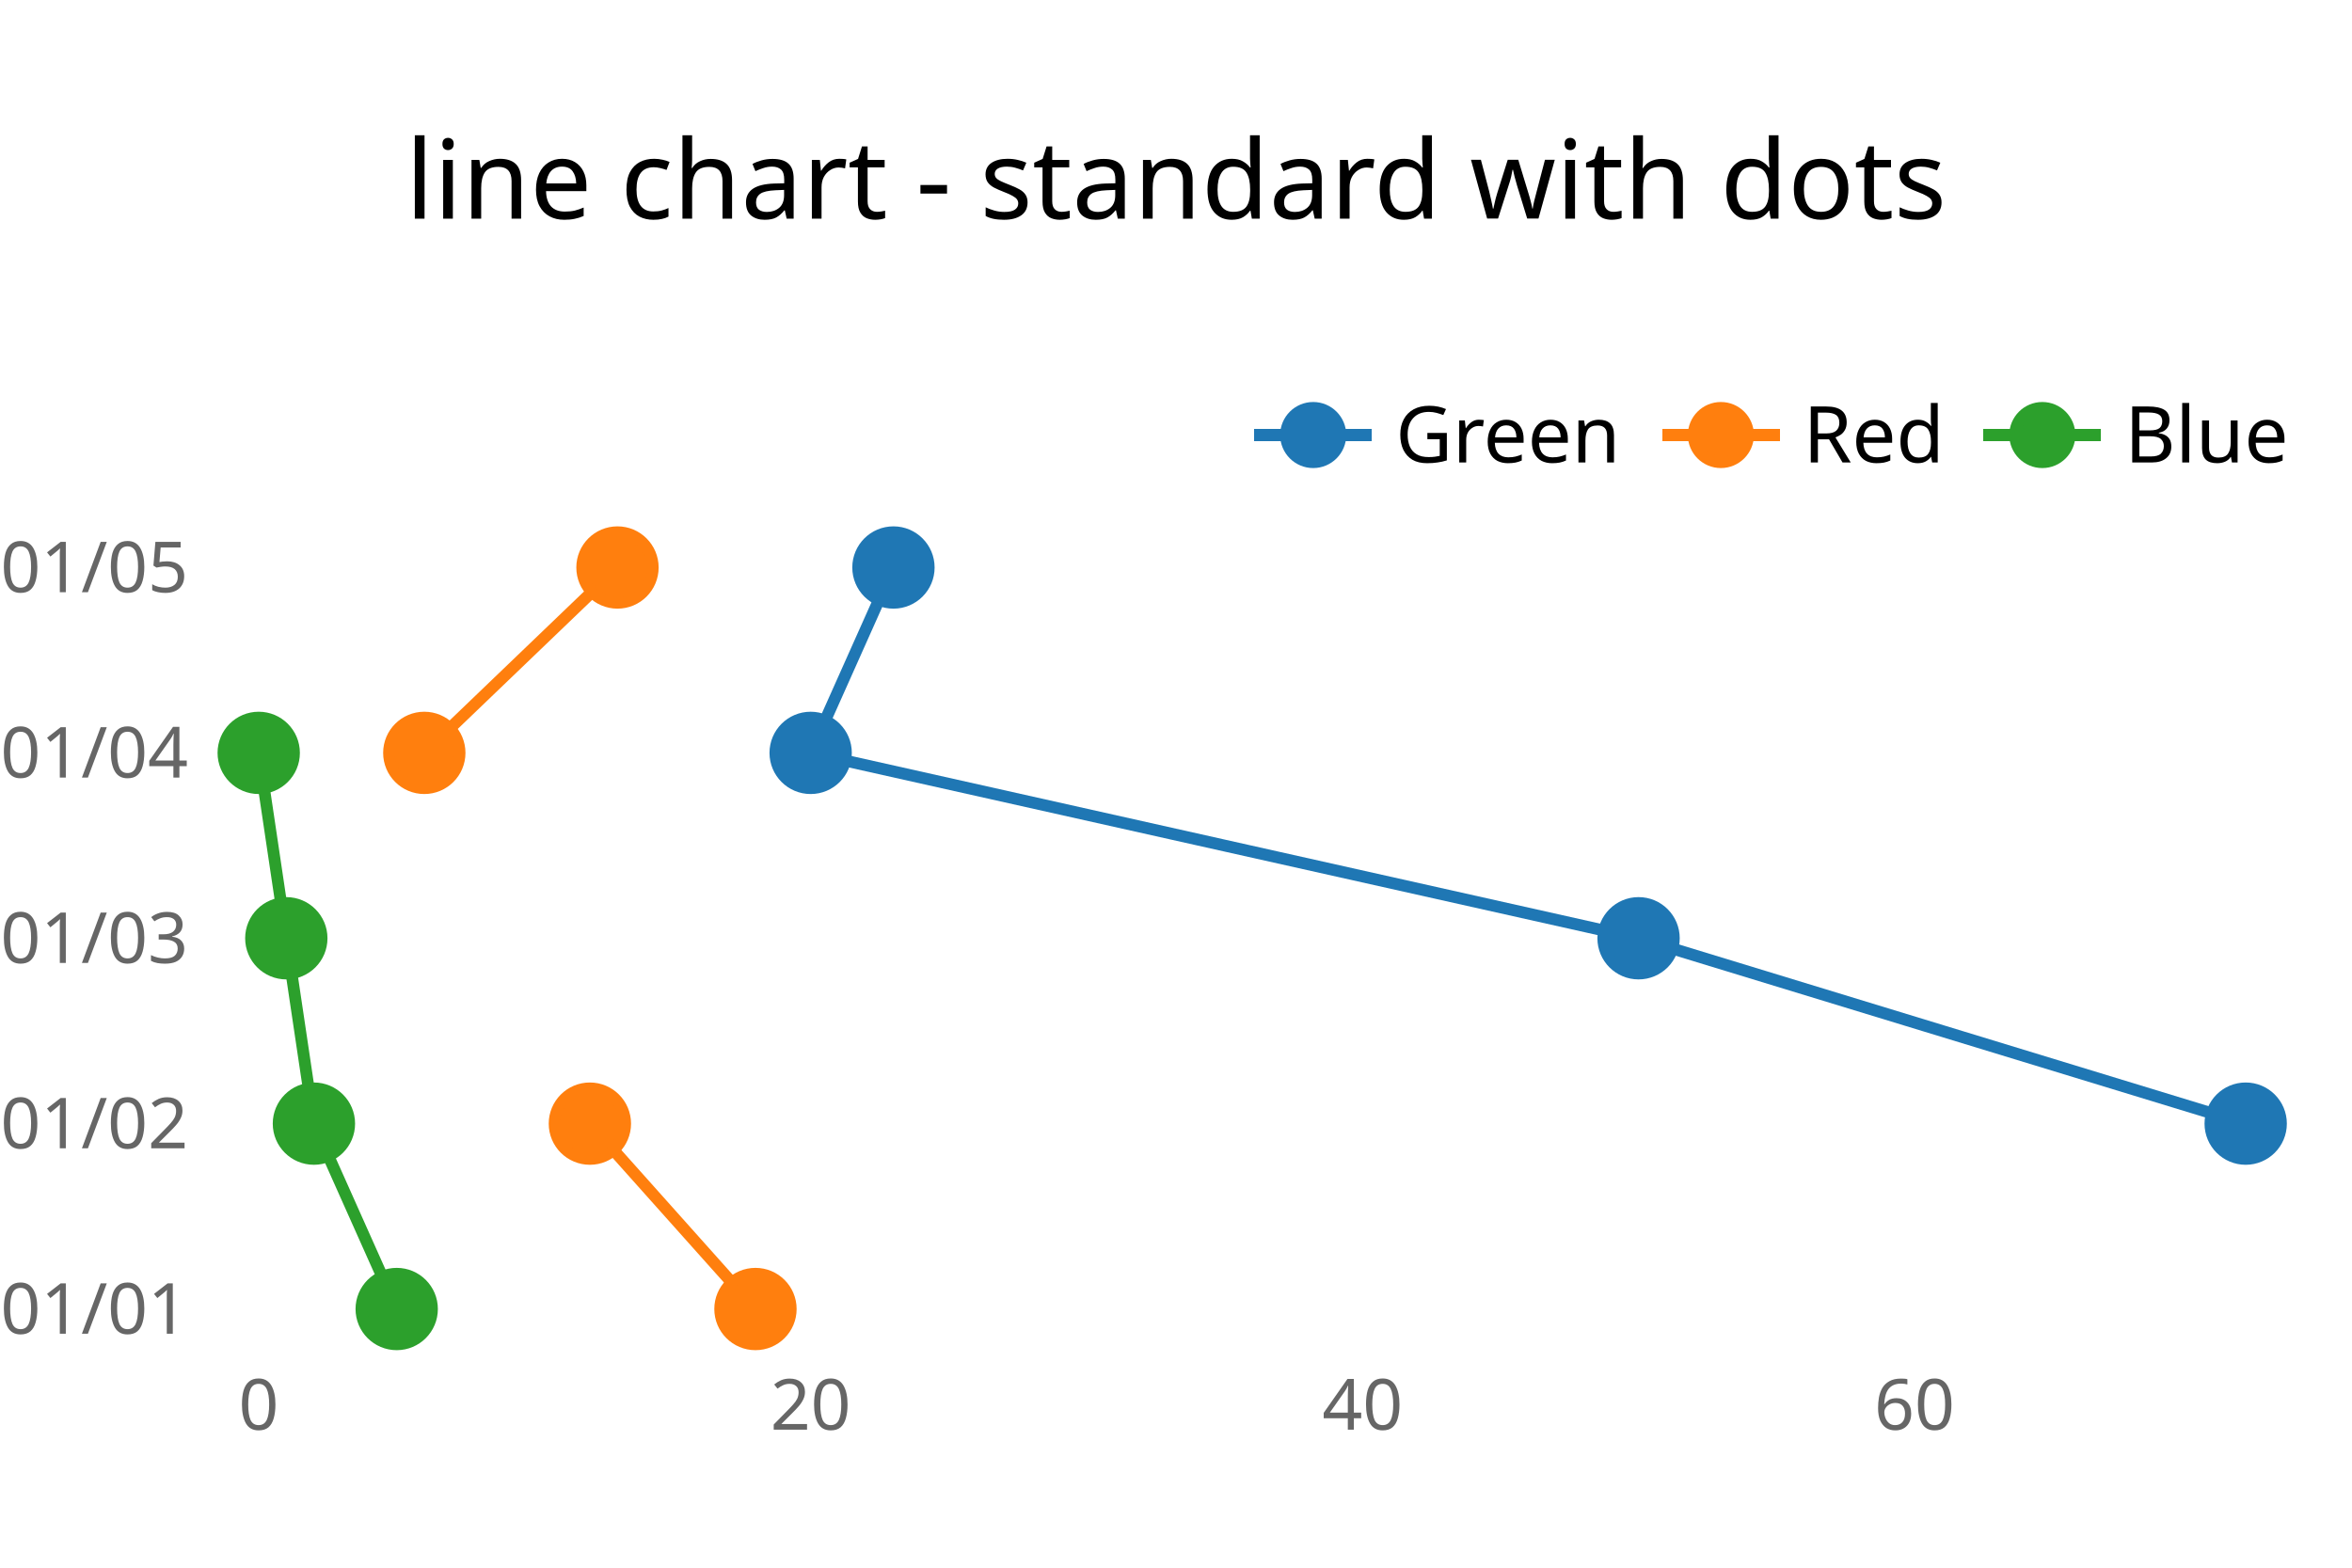
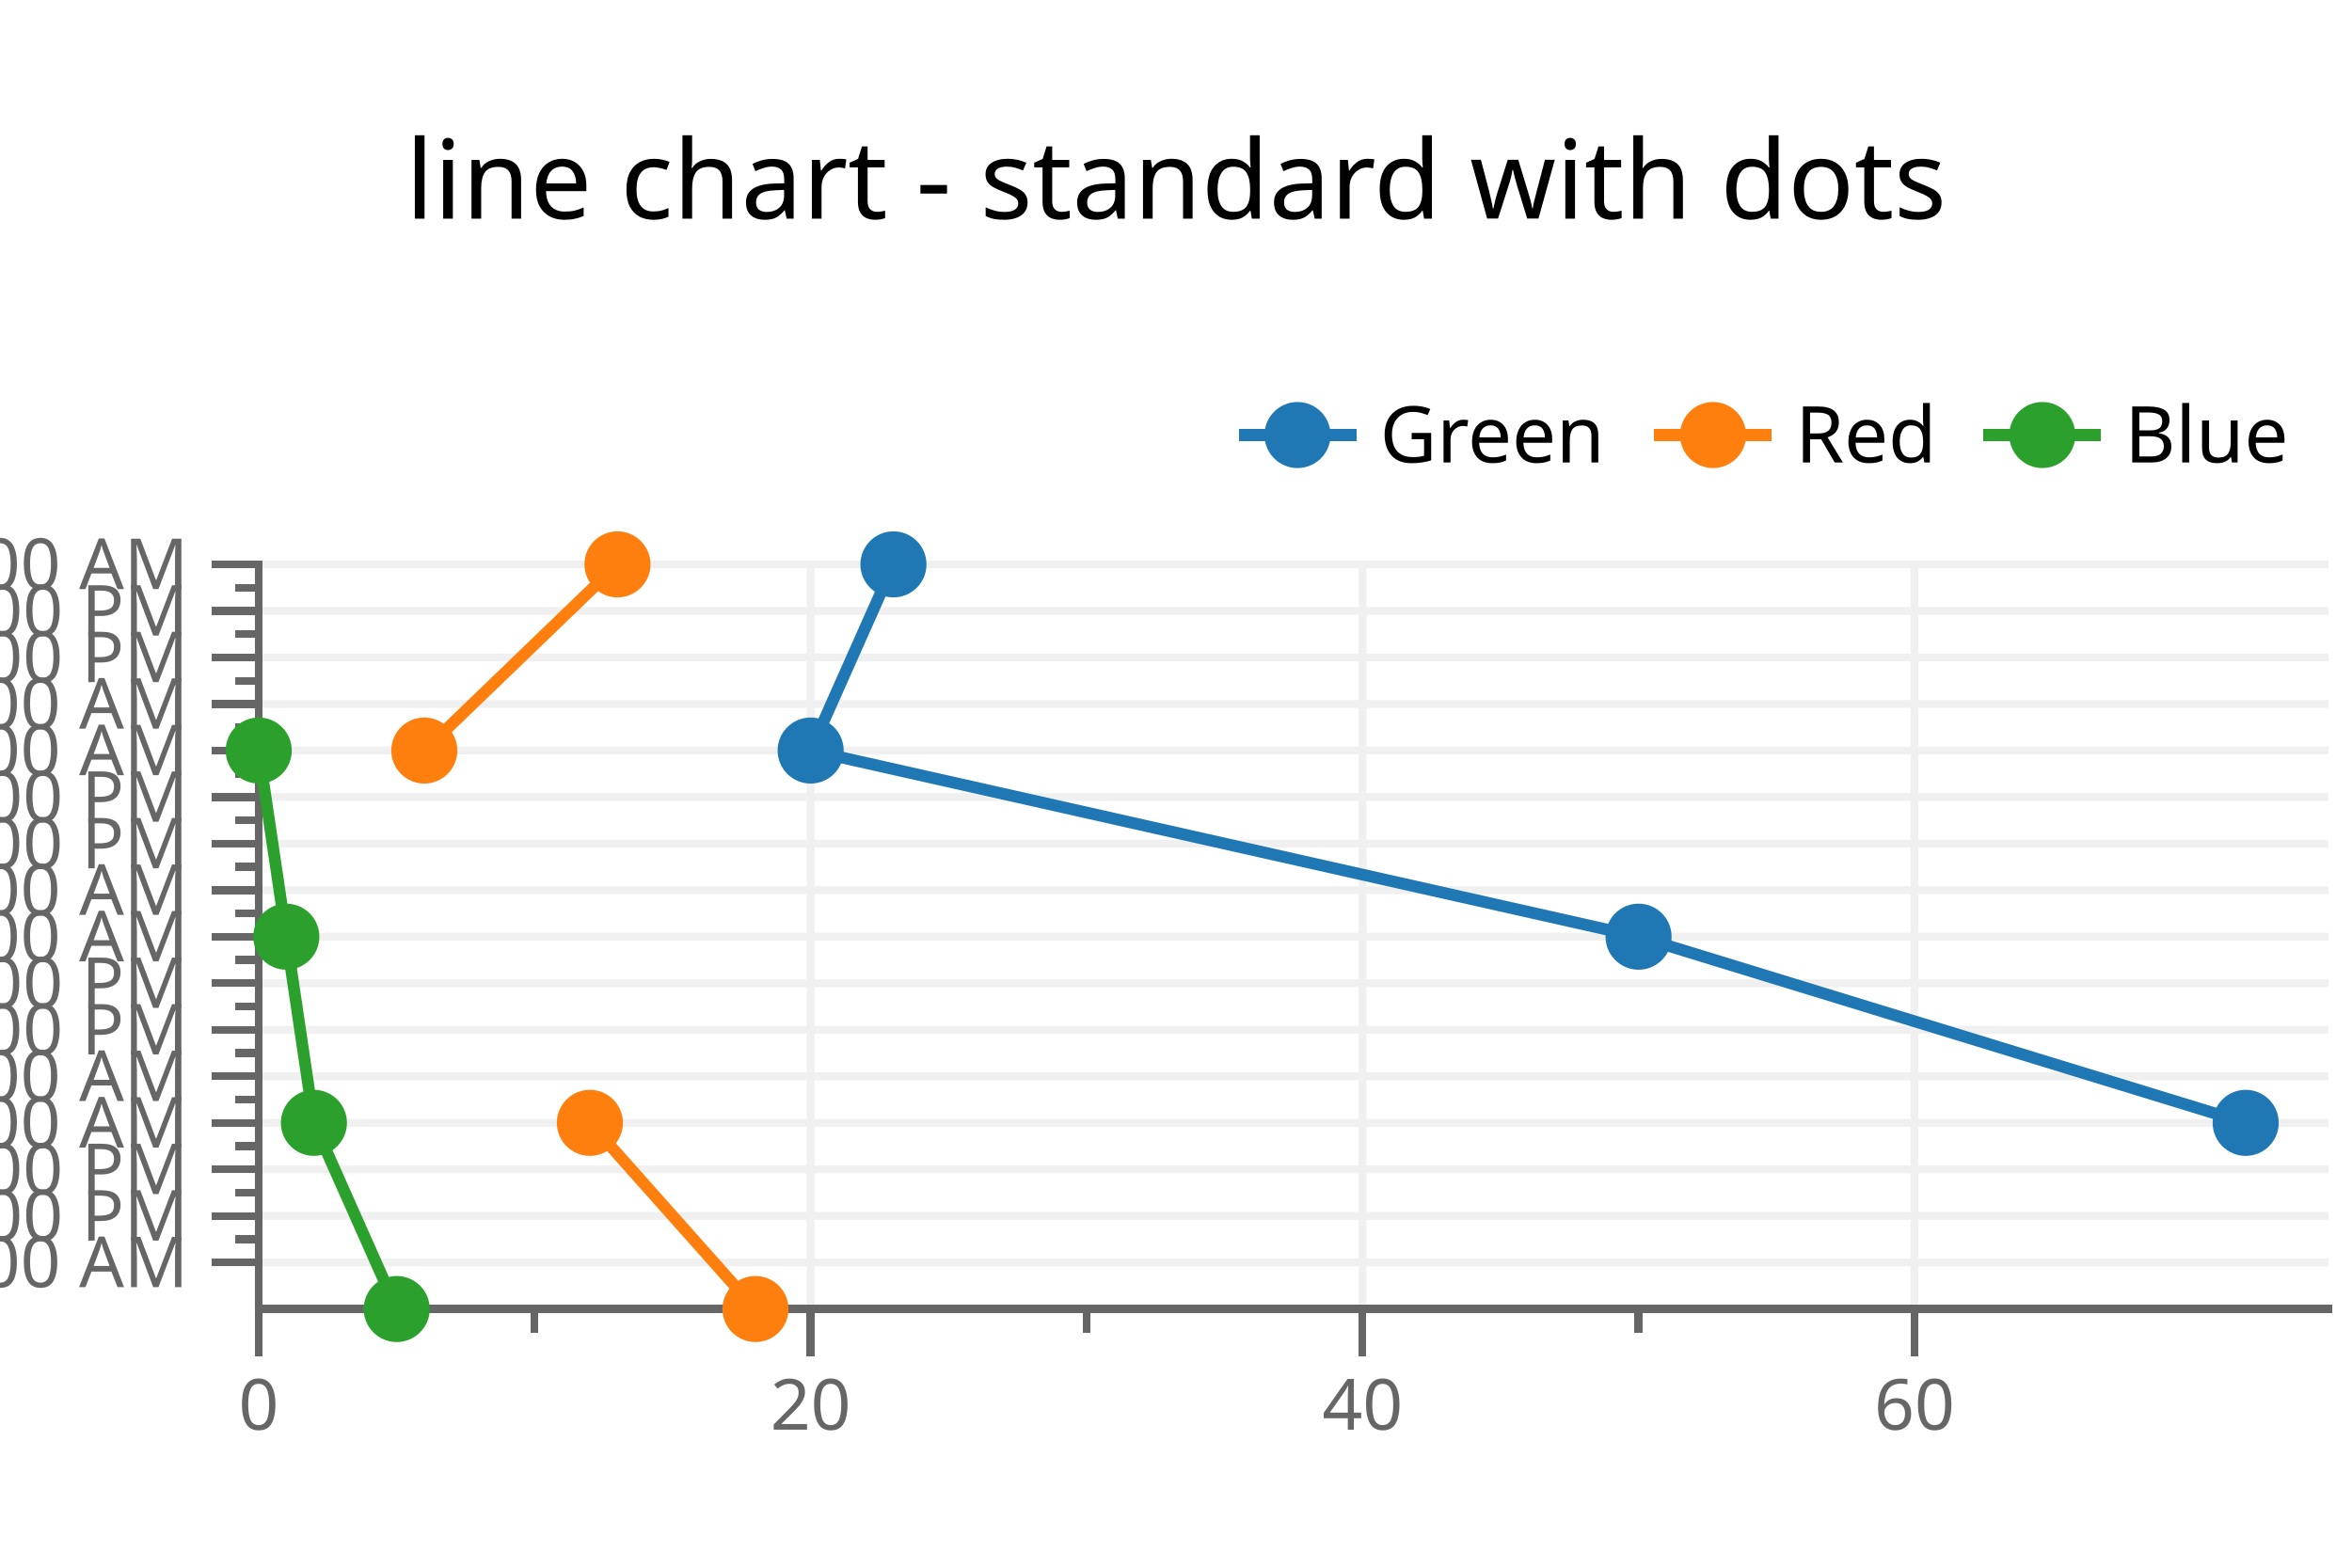
<svg xmlns="http://www.w3.org/2000/svg" contentScriptType="text/ecmascript" width="300" zoomAndPan="magnify" contentStyleType="text/css" viewBox="0 0 300 200" height="200" preserveAspectRatio="xMidYMid meet" version="1.0">
  <g id="canvas" />
  <g font-size="10px" fill="none" width="300" style="-webkit-touch-callout: none; -webkit-user-select: none; -khtml-user-select: none; -moz-user-select: none; -ms-user-select: none; user-select: none;" font-family="sans-serif" height="200" stroke="none" stroke-width="1.5">
    <defs />
    <g>
      <g transform="translate(3,3)">
-         <g transform="translate(38,0)">
+         <g transform="translate(40,0)">
          <g transform="translate(4,4)">
-             <text fill="rgb(0,0,0)" dy=".35em" style="font-family: sans-serif; font-style: normal; font-variant: normal; font-weight: normal; font-size: 14px; " pointer-events="none" transform="translate(105,16)" text-anchor="middle">
+             <text fill="rgb(0,0,0)" dy=".35em" style="font-family: sans-serif; font-style: normal; font-variant: normal; font-weight: normal; font-size: 14px; " pointer-events="none" transform="translate(103,16)" text-anchor="middle">
                            line chart - standard with dots
                        </text>
          </g>
        </g>
      </g>
      <g transform="translate(3,3)">
        <g clip-path="url(#ha)">
          <clipPath id="ha">
            <rect x="0" width="294" height="25" y="40" />
          </clipPath>
          <g transform="translate(0,40)">
            <g transform="translate(5,5)">
-               <g transform="translate(152,0)">
+               <g transform="translate(150,0)">
                <g>
                  <g>
                    <g>
                      <g>
                        <line x1="0" x2="15" y1="7.5" y2="7.5" shape-rendering="crispEdges" stroke="rgb(31,119,180)" pointer-events="none" />
                      </g>
                      <g>
                        <circle fill="rgb(31,119,180)" r="3.464" pointer-events="none" cx="7.5" cy="7.5" stroke="rgb(31,119,180)" />
                      </g>
                    </g>
                  </g>
                  <g>
                    <text fill="rgb(0,0,0)" x="3" dy=".35em" pointer-events="none" transform="translate(15,7.5)">
                                            Green
                                        </text>
                  </g>
                </g>
-                 <g transform="translate(52,0)">
+                 <g transform="translate(53,0)">
                  <g>
                    <g>
                      <g>
                        <line x1="0" x2="15" y1="7.5" y2="7.5" shape-rendering="crispEdges" stroke="rgb(255,127,14)" pointer-events="none" />
                      </g>
                      <g>
                        <circle fill="rgb(255,127,14)" r="3.464" pointer-events="none" cx="7.5" cy="7.5" stroke="rgb(255,127,14)" />
                      </g>
                    </g>
                  </g>
                  <g>
                    <text fill="rgb(0,0,0)" x="3" dy=".35em" pointer-events="none" transform="translate(15,7.5)">
                                            Red
                                        </text>
                  </g>
                </g>
-                 <g transform="translate(93,0)">
+                 <g transform="translate(95,0)">
                  <g>
                    <g>
                      <g>
                        <line x1="0" x2="15" y1="7.5" y2="7.5" shape-rendering="crispEdges" stroke="rgb(44,160,44)" pointer-events="none" />
                      </g>
                      <g>
                        <circle fill="rgb(44,160,44)" r="3.464" pointer-events="none" cx="7.5" cy="7.5" stroke="rgb(44,160,44)" />
                      </g>
                    </g>
                  </g>
                  <g>
                    <text fill="rgb(0,0,0)" x="3" dy=".35em" pointer-events="none" transform="translate(15,7.5)">
                                            Blue
                                        </text>
                  </g>
                </g>
              </g>
            </g>
          </g>
        </g>
      </g>
      <g transform="translate(3,3)">
        <g transform="translate(0,65)">
-           <g transform="translate(0,4.4)">
+           <g transform="translate(0,4)">
            <g transform="translate(30,0)" />
          </g>
-           <g transform="translate(0,4.4)">
-             <line x1="30" x2="30" y1="0" y2="94.6" stroke="rgb(240,240,240)" stroke-width="0" pointer-events="none" />
-             <line x1="100.4" x2="100.4" y1="0" y2="94.6" stroke="rgb(240,240,240)" stroke-width="0" pointer-events="none" />
-             <line x1="170.8" x2="170.8" y1="0" y2="94.6" stroke="rgb(240,240,240)" stroke-width="0" pointer-events="none" />
-             <line x1="241.2" x2="241.2" y1="0" y2="94.6" stroke="rgb(240,240,240)" stroke-width="0" pointer-events="none" />
-           </g>
-           <g transform="translate(0,4.4)">
-             <line x1="30" x2="294" y1="94.6" y2="94.6" stroke="rgb(240,240,240)" stroke-width="0" pointer-events="none" />
-             <line x1="30" x2="294" y1="70.95" y2="70.95" stroke="rgb(240,240,240)" stroke-width="0" pointer-events="none" />
-             <line x1="30" x2="294" y1="47.3" y2="47.3" stroke="rgb(240,240,240)" stroke-width="0" pointer-events="none" />
-             <line x1="30" x2="294" y1="23.65" y2="23.65" stroke="rgb(240,240,240)" stroke-width="0" pointer-events="none" />
-             <line x1="30" x2="294" y1="0" y2="0" stroke="rgb(240,240,240)" stroke-width="0" pointer-events="none" />
-           </g>
-           <g transform="translate(0,4.4)">
+           <g transform="translate(0,4)">
+             <line x1="30" x2="30" y1="0" y2="95" stroke="rgb(240,240,240)" stroke-width="1" pointer-events="none" />
+             <line x1="100.4" x2="100.4" y1="0" y2="95" stroke="rgb(240,240,240)" stroke-width="1" pointer-events="none" />
+             <line x1="170.8" x2="170.8" y1="0" y2="95" stroke="rgb(240,240,240)" stroke-width="1" pointer-events="none" />
+             <line x1="241.2" x2="241.2" y1="0" y2="95" stroke="rgb(240,240,240)" stroke-width="1" pointer-events="none" />
+           </g>
+           <g transform="translate(0,4)">
+             <line x1="30" x2="294" y1="89.062" y2="89.062" stroke="rgb(240,240,240)" stroke-width="1" pointer-events="none" />
+             <line x1="30" x2="294" y1="83.125" y2="83.125" stroke="rgb(240,240,240)" stroke-width="1" pointer-events="none" />
+             <line x1="30" x2="294" y1="77.188" y2="77.188" stroke="rgb(240,240,240)" stroke-width="1" pointer-events="none" />
+             <line x1="30" x2="294" y1="71.25" y2="71.25" stroke="rgb(240,240,240)" stroke-width="1" pointer-events="none" />
+             <line x1="30" x2="294" y1="65.312" y2="65.312" stroke="rgb(240,240,240)" stroke-width="1" pointer-events="none" />
+             <line x1="30" x2="294" y1="59.375" y2="59.375" stroke="rgb(240,240,240)" stroke-width="1" pointer-events="none" />
+             <line x1="30" x2="294" y1="53.438" y2="53.438" stroke="rgb(240,240,240)" stroke-width="1" pointer-events="none" />
+             <line x1="30" x2="294" y1="47.5" y2="47.5" stroke="rgb(240,240,240)" stroke-width="1" pointer-events="none" />
+             <line x1="30" x2="294" y1="41.562" y2="41.562" stroke="rgb(240,240,240)" stroke-width="1" pointer-events="none" />
+             <line x1="30" x2="294" y1="35.625" y2="35.625" stroke="rgb(240,240,240)" stroke-width="1" pointer-events="none" />
+             <line x1="30" x2="294" y1="29.688" y2="29.688" stroke="rgb(240,240,240)" stroke-width="1" pointer-events="none" />
+             <line x1="30" x2="294" y1="23.75" y2="23.75" stroke="rgb(240,240,240)" stroke-width="1" pointer-events="none" />
+             <line x1="30" x2="294" y1="17.812" y2="17.812" stroke="rgb(240,240,240)" stroke-width="1" pointer-events="none" />
+             <line x1="30" x2="294" y1="11.875" y2="11.875" stroke="rgb(240,240,240)" stroke-width="1" pointer-events="none" />
+             <line x1="30" x2="294" y1="5.938" y2="5.938" stroke="rgb(240,240,240)" stroke-width="1" pointer-events="none" />
+             <line x1="30" x2="294" y1="0" y2="0" stroke="rgb(240,240,240)" stroke-width="1" pointer-events="none" />
+           </g>
+           <g transform="translate(0,4)">
            <g>
              <g>
-                 <line x1="24" x2="30" y1="94.6" y2="94.6" shape-rendering="crispEdges" stroke="rgb(102,102,102)" stroke-width="0" pointer-events="none" />
-               </g>
-               <g>
-                 <line x1="27" x2="30" y1="82.775" y2="82.775" shape-rendering="crispEdges" stroke="rgb(102,102,102)" stroke-width="0" pointer-events="none" />
-               </g>
-               <g>
-                 <text x="-3" transform="translate(24,94.6)" fill="rgb(102,102,102)" text-anchor="end" style="font-family: sans-serif; font-style: normal; font-variant: normal; font-weight: normal; font-size: 9px; " dy=".35em" pointer-events="none">
-                                     01/01
-                                 </text>
-               </g>
-               <g>
-                 <line x1="24" x2="30" y1="70.95" y2="70.95" shape-rendering="crispEdges" stroke="rgb(102,102,102)" stroke-width="0" pointer-events="none" />
-               </g>
-               <g>
-                 <line x1="27" x2="30" y1="59.125" y2="59.125" shape-rendering="crispEdges" stroke="rgb(102,102,102)" stroke-width="0" pointer-events="none" />
-               </g>
-               <g>
-                 <text x="-3" transform="translate(24,70.95)" fill="rgb(102,102,102)" text-anchor="end" style="font-family: sans-serif; font-style: normal; font-variant: normal; font-weight: normal; font-size: 9px; " dy=".35em" pointer-events="none">
-                                     01/02
-                                 </text>
-               </g>
-               <g>
-                 <line x1="24" x2="30" y1="47.3" y2="47.3" shape-rendering="crispEdges" stroke="rgb(102,102,102)" stroke-width="0" pointer-events="none" />
-               </g>
-               <g>
-                 <line x1="27" x2="30" y1="35.475" y2="35.475" shape-rendering="crispEdges" stroke="rgb(102,102,102)" stroke-width="0" pointer-events="none" />
-               </g>
-               <g>
-                 <text x="-3" transform="translate(24,47.3)" fill="rgb(102,102,102)" text-anchor="end" style="font-family: sans-serif; font-style: normal; font-variant: normal; font-weight: normal; font-size: 9px; " dy=".35em" pointer-events="none">
-                                     01/03
-                                 </text>
-               </g>
-               <g>
-                 <line x1="24" x2="30" y1="23.65" y2="23.65" shape-rendering="crispEdges" stroke="rgb(102,102,102)" stroke-width="0" pointer-events="none" />
-               </g>
-               <g>
-                 <line x1="27" x2="30" y1="11.825" y2="11.825" shape-rendering="crispEdges" stroke="rgb(102,102,102)" stroke-width="0" pointer-events="none" />
-               </g>
-               <g>
-                 <text x="-3" transform="translate(24,23.65)" fill="rgb(102,102,102)" text-anchor="end" style="font-family: sans-serif; font-style: normal; font-variant: normal; font-weight: normal; font-size: 9px; " dy=".35em" pointer-events="none">
-                                     01/04
-                                 </text>
-               </g>
-               <g>
-                 <line x1="24" x2="30" y1="0" y2="0" shape-rendering="crispEdges" stroke="rgb(102,102,102)" stroke-width="0" pointer-events="none" />
+                 <line x1="24" x2="30" y1="89.062" y2="89.062" shape-rendering="crispEdges" stroke="rgb(102,102,102)" stroke-width="1" pointer-events="none" />
+               </g>
+               <g>
+                 <line x1="27" x2="30" y1="86.094" y2="86.094" shape-rendering="crispEdges" stroke="rgb(102,102,102)" stroke-width="1" pointer-events="none" />
+               </g>
+               <g>
+                 <text x="-3" transform="translate(24,89.0625)" fill="rgb(102,102,102)" text-anchor="end" style="font-family: sans-serif; font-style: normal; font-variant: normal; font-weight: normal; font-size: 9px; " dy=".35em" pointer-events="none">
+                                     06:00 AM
+                                 </text>
+               </g>
+               <g>
+                 <line x1="24" x2="30" y1="83.125" y2="83.125" shape-rendering="crispEdges" stroke="rgb(102,102,102)" stroke-width="1" pointer-events="none" />
+               </g>
+               <g>
+                 <line x1="27" x2="30" y1="80.156" y2="80.156" shape-rendering="crispEdges" stroke="rgb(102,102,102)" stroke-width="1" pointer-events="none" />
+               </g>
+               <g>
+                 <text x="-3" transform="translate(24,83.125)" fill="rgb(102,102,102)" text-anchor="end" style="font-family: sans-serif; font-style: normal; font-variant: normal; font-weight: normal; font-size: 9px; " dy=".35em" pointer-events="none">
+                                     12:00 PM
+                                 </text>
+               </g>
+               <g>
+                 <line x1="24" x2="30" y1="77.188" y2="77.188" shape-rendering="crispEdges" stroke="rgb(102,102,102)" stroke-width="1" pointer-events="none" />
+               </g>
+               <g>
+                 <line x1="27" x2="30" y1="74.219" y2="74.219" shape-rendering="crispEdges" stroke="rgb(102,102,102)" stroke-width="1" pointer-events="none" />
+               </g>
+               <g>
+                 <text x="-3" transform="translate(24,77.1875)" fill="rgb(102,102,102)" text-anchor="end" style="font-family: sans-serif; font-style: normal; font-variant: normal; font-weight: normal; font-size: 9px; " dy=".35em" pointer-events="none">
+                                     06:00 PM
+                                 </text>
+               </g>
+               <g>
+                 <line x1="24" x2="30" y1="71.25" y2="71.25" shape-rendering="crispEdges" stroke="rgb(102,102,102)" stroke-width="1" pointer-events="none" />
+               </g>
+               <g>
+                 <line x1="27" x2="30" y1="68.281" y2="68.281" shape-rendering="crispEdges" stroke="rgb(102,102,102)" stroke-width="1" pointer-events="none" />
+               </g>
+               <g>
+                 <text x="-3" transform="translate(24,71.25)" fill="rgb(102,102,102)" text-anchor="end" style="font-family: sans-serif; font-style: normal; font-variant: normal; font-weight: normal; font-size: 9px; " dy=".35em" pointer-events="none">
+                                     12:00 AM
+                                 </text>
+               </g>
+               <g>
+                 <line x1="24" x2="30" y1="65.312" y2="65.312" shape-rendering="crispEdges" stroke="rgb(102,102,102)" stroke-width="1" pointer-events="none" />
+               </g>
+               <g>
+                 <line x1="27" x2="30" y1="62.344" y2="62.344" shape-rendering="crispEdges" stroke="rgb(102,102,102)" stroke-width="1" pointer-events="none" />
+               </g>
+               <g>
+                 <text x="-3" transform="translate(24,65.3125)" fill="rgb(102,102,102)" text-anchor="end" style="font-family: sans-serif; font-style: normal; font-variant: normal; font-weight: normal; font-size: 9px; " dy=".35em" pointer-events="none">
+                                     06:00 AM
+                                 </text>
+               </g>
+               <g>
+                 <line x1="24" x2="30" y1="59.375" y2="59.375" shape-rendering="crispEdges" stroke="rgb(102,102,102)" stroke-width="1" pointer-events="none" />
+               </g>
+               <g>
+                 <line x1="27" x2="30" y1="56.406" y2="56.406" shape-rendering="crispEdges" stroke="rgb(102,102,102)" stroke-width="1" pointer-events="none" />
+               </g>
+               <g>
+                 <text x="-3" transform="translate(24,59.375)" fill="rgb(102,102,102)" text-anchor="end" style="font-family: sans-serif; font-style: normal; font-variant: normal; font-weight: normal; font-size: 9px; " dy=".35em" pointer-events="none">
+                                     12:00 PM
+                                 </text>
+               </g>
+               <g>
+                 <line x1="24" x2="30" y1="53.438" y2="53.438" shape-rendering="crispEdges" stroke="rgb(102,102,102)" stroke-width="1" pointer-events="none" />
+               </g>
+               <g>
+                 <line x1="27" x2="30" y1="50.469" y2="50.469" shape-rendering="crispEdges" stroke="rgb(102,102,102)" stroke-width="1" pointer-events="none" />
+               </g>
+               <g>
+                 <text x="-3" transform="translate(24,53.4375)" fill="rgb(102,102,102)" text-anchor="end" style="font-family: sans-serif; font-style: normal; font-variant: normal; font-weight: normal; font-size: 9px; " dy=".35em" pointer-events="none">
+                                     06:00 PM
+                                 </text>
+               </g>
+               <g>
+                 <line x1="24" x2="30" y1="47.5" y2="47.5" shape-rendering="crispEdges" stroke="rgb(102,102,102)" stroke-width="1" pointer-events="none" />
+               </g>
+               <g>
+                 <line x1="27" x2="30" y1="44.531" y2="44.531" shape-rendering="crispEdges" stroke="rgb(102,102,102)" stroke-width="1" pointer-events="none" />
+               </g>
+               <g>
+                 <text x="-3" transform="translate(24,47.5)" fill="rgb(102,102,102)" text-anchor="end" style="font-family: sans-serif; font-style: normal; font-variant: normal; font-weight: normal; font-size: 9px; " dy=".35em" pointer-events="none">
+                                     12:00 AM
+                                 </text>
+               </g>
+               <g>
+                 <line x1="24" x2="30" y1="41.562" y2="41.562" shape-rendering="crispEdges" stroke="rgb(102,102,102)" stroke-width="1" pointer-events="none" />
+               </g>
+               <g>
+                 <line x1="27" x2="30" y1="38.594" y2="38.594" shape-rendering="crispEdges" stroke="rgb(102,102,102)" stroke-width="1" pointer-events="none" />
+               </g>
+               <g>
+                 <text x="-3" transform="translate(24,41.5625)" fill="rgb(102,102,102)" text-anchor="end" style="font-family: sans-serif; font-style: normal; font-variant: normal; font-weight: normal; font-size: 9px; " dy=".35em" pointer-events="none">
+                                     06:00 AM
+                                 </text>
+               </g>
+               <g>
+                 <line x1="24" x2="30" y1="35.625" y2="35.625" shape-rendering="crispEdges" stroke="rgb(102,102,102)" stroke-width="1" pointer-events="none" />
+               </g>
+               <g>
+                 <line x1="27" x2="30" y1="32.656" y2="32.656" shape-rendering="crispEdges" stroke="rgb(102,102,102)" stroke-width="1" pointer-events="none" />
+               </g>
+               <g>
+                 <text x="-3" transform="translate(24,35.625)" fill="rgb(102,102,102)" text-anchor="end" style="font-family: sans-serif; font-style: normal; font-variant: normal; font-weight: normal; font-size: 9px; " dy=".35em" pointer-events="none">
+                                     12:00 PM
+                                 </text>
+               </g>
+               <g>
+                 <line x1="24" x2="30" y1="29.688" y2="29.688" shape-rendering="crispEdges" stroke="rgb(102,102,102)" stroke-width="1" pointer-events="none" />
+               </g>
+               <g>
+                 <line x1="27" x2="30" y1="26.719" y2="26.719" shape-rendering="crispEdges" stroke="rgb(102,102,102)" stroke-width="1" pointer-events="none" />
+               </g>
+               <g>
+                 <text x="-3" transform="translate(24,29.6875)" fill="rgb(102,102,102)" text-anchor="end" style="font-family: sans-serif; font-style: normal; font-variant: normal; font-weight: normal; font-size: 9px; " dy=".35em" pointer-events="none">
+                                     06:00 PM
+                                 </text>
+               </g>
+               <g>
+                 <line x1="24" x2="30" y1="23.75" y2="23.75" shape-rendering="crispEdges" stroke="rgb(102,102,102)" stroke-width="1" pointer-events="none" />
+               </g>
+               <g>
+                 <line x1="27" x2="30" y1="20.781" y2="20.781" shape-rendering="crispEdges" stroke="rgb(102,102,102)" stroke-width="1" pointer-events="none" />
+               </g>
+               <g>
+                 <text x="-3" transform="translate(24,23.75)" fill="rgb(102,102,102)" text-anchor="end" style="font-family: sans-serif; font-style: normal; font-variant: normal; font-weight: normal; font-size: 9px; " dy=".35em" pointer-events="none">
+                                     12:00 AM
+                                 </text>
+               </g>
+               <g>
+                 <line x1="24" x2="30" y1="17.812" y2="17.812" shape-rendering="crispEdges" stroke="rgb(102,102,102)" stroke-width="1" pointer-events="none" />
+               </g>
+               <g>
+                 <line x1="27" x2="30" y1="14.844" y2="14.844" shape-rendering="crispEdges" stroke="rgb(102,102,102)" stroke-width="1" pointer-events="none" />
+               </g>
+               <g>
+                 <text x="-3" transform="translate(24,17.8125)" fill="rgb(102,102,102)" text-anchor="end" style="font-family: sans-serif; font-style: normal; font-variant: normal; font-weight: normal; font-size: 9px; " dy=".35em" pointer-events="none">
+                                     06:00 AM
+                                 </text>
+               </g>
+               <g>
+                 <line x1="24" x2="30" y1="11.875" y2="11.875" shape-rendering="crispEdges" stroke="rgb(102,102,102)" stroke-width="1" pointer-events="none" />
+               </g>
+               <g>
+                 <line x1="27" x2="30" y1="8.906" y2="8.906" shape-rendering="crispEdges" stroke="rgb(102,102,102)" stroke-width="1" pointer-events="none" />
+               </g>
+               <g>
+                 <text x="-3" transform="translate(24,11.875)" fill="rgb(102,102,102)" text-anchor="end" style="font-family: sans-serif; font-style: normal; font-variant: normal; font-weight: normal; font-size: 9px; " dy=".35em" pointer-events="none">
+                                     12:00 PM
+                                 </text>
+               </g>
+               <g>
+                 <line x1="24" x2="30" y1="5.938" y2="5.938" shape-rendering="crispEdges" stroke="rgb(102,102,102)" stroke-width="1" pointer-events="none" />
+               </g>
+               <g>
+                 <line x1="27" x2="30" y1="2.969" y2="2.969" shape-rendering="crispEdges" stroke="rgb(102,102,102)" stroke-width="1" pointer-events="none" />
+               </g>
+               <g>
+                 <text x="-3" transform="translate(24,5.9375)" fill="rgb(102,102,102)" text-anchor="end" style="font-family: sans-serif; font-style: normal; font-variant: normal; font-weight: normal; font-size: 9px; " dy=".35em" pointer-events="none">
+                                     06:00 PM
+                                 </text>
+               </g>
+               <g>
+                 <line x1="24" x2="30" y1="0" y2="0" shape-rendering="crispEdges" stroke="rgb(102,102,102)" stroke-width="1" pointer-events="none" />
              </g>
              <g />
              <g>
                <text x="-3" transform="translate(24,0)" fill="rgb(102,102,102)" text-anchor="end" style="font-family: sans-serif; font-style: normal; font-variant: normal; font-weight: normal; font-size: 9px; " dy=".35em" pointer-events="none">
-                                     01/05
+                                     12:00 AM
                                </text>
              </g>
            </g>
            <g>
-               <line stroke-linecap="square" x1="30" x2="30" y1="0" y2="94.6" shape-rendering="crispEdges" stroke="rgb(102,102,102)" stroke-width="0" pointer-events="none" />
-             </g>
-           </g>
-           <g transform="translate(0,4.4)">
-             <g transform="translate(30,94.6)">
-               <g>
-                 <g>
-                   <line x1="0" x2="0" y1="0" y2="6" shape-rendering="crispEdges" stroke="rgb(102,102,102)" stroke-width="0" pointer-events="none" />
-                 </g>
-                 <g>
-                   <line x1="35.2" x2="35.2" y1="0" y2="3" shape-rendering="crispEdges" stroke="rgb(102,102,102)" stroke-width="0" pointer-events="none" />
+               <line stroke-linecap="square" x1="30" x2="30" y1="0" y2="95" shape-rendering="crispEdges" stroke="rgb(102,102,102)" stroke-width="1" pointer-events="none" />
+             </g>
+           </g>
+           <g transform="translate(0,4)">
+             <g transform="translate(30,95)">
+               <g>
+                 <g>
+                   <line x1="0" x2="0" y1="0" y2="6" shape-rendering="crispEdges" stroke="rgb(102,102,102)" stroke-width="1" pointer-events="none" />
+                 </g>
+                 <g>
+                   <line x1="35.2" x2="35.2" y1="0" y2="3" shape-rendering="crispEdges" stroke="rgb(102,102,102)" stroke-width="1" pointer-events="none" />
                </g>
                <g>
                  <text y="3" transform="translate(0,6)" fill="rgb(102,102,102)" text-anchor="middle" style="font-family: sans-serif; font-style: normal; font-variant: normal; font-weight: normal; font-size: 9px; " dy=".71em" pointer-events="none">
                                        0
                                    </text>
                </g>
                <g transform="translate(70.4,0)">
-                   <line x1="0" x2="0" y1="0" y2="6" shape-rendering="crispEdges" stroke="rgb(102,102,102)" stroke-width="0" pointer-events="none" />
+                   <line x1="0" x2="0" y1="0" y2="6" shape-rendering="crispEdges" stroke="rgb(102,102,102)" stroke-width="1" pointer-events="none" />
                </g>
                <g transform="translate(70.4,0)">
-                   <line x1="35.2" x2="35.2" y1="0" y2="3" shape-rendering="crispEdges" stroke="rgb(102,102,102)" stroke-width="0" pointer-events="none" />
+                   <line x1="35.2" x2="35.2" y1="0" y2="3" shape-rendering="crispEdges" stroke="rgb(102,102,102)" stroke-width="1" pointer-events="none" />
                </g>
                <g transform="translate(70.4,0)">
                  <text y="3" transform="translate(0,6)" fill="rgb(102,102,102)" text-anchor="middle" style="font-family: sans-serif; font-style: normal; font-variant: normal; font-weight: normal; font-size: 9px; " dy=".71em" pointer-events="none">
                                        20
                                    </text>
                </g>
                <g transform="translate(140.8,0)">
-                   <line x1="0" x2="0" y1="0" y2="6" shape-rendering="crispEdges" stroke="rgb(102,102,102)" stroke-width="0" pointer-events="none" />
+                   <line x1="0" x2="0" y1="0" y2="6" shape-rendering="crispEdges" stroke="rgb(102,102,102)" stroke-width="1" pointer-events="none" />
                </g>
                <g transform="translate(140.8,0)">
-                   <line x1="35.2" x2="35.2" y1="0" y2="3" shape-rendering="crispEdges" stroke="rgb(102,102,102)" stroke-width="0" pointer-events="none" />
+                   <line x1="35.2" x2="35.2" y1="0" y2="3" shape-rendering="crispEdges" stroke="rgb(102,102,102)" stroke-width="1" pointer-events="none" />
                </g>
                <g transform="translate(140.8,0)">
                  <text y="3" transform="translate(0,6)" fill="rgb(102,102,102)" text-anchor="middle" style="font-family: sans-serif; font-style: normal; font-variant: normal; font-weight: normal; font-size: 9px; " dy=".71em" pointer-events="none">
                                        40
                                    </text>
                </g>
                <g transform="translate(211.2,0)">
-                   <line x1="0" x2="0" y1="0" y2="6" shape-rendering="crispEdges" stroke="rgb(102,102,102)" stroke-width="0" pointer-events="none" />
+                   <line x1="0" x2="0" y1="0" y2="6" shape-rendering="crispEdges" stroke="rgb(102,102,102)" stroke-width="1" pointer-events="none" />
                </g>
                <g transform="translate(211.2,0)" />
                <g transform="translate(211.2,0)">
                  <text y="3" transform="translate(0,6)" fill="rgb(102,102,102)" text-anchor="middle" style="font-family: sans-serif; font-style: normal; font-variant: normal; font-weight: normal; font-size: 9px; " dy=".71em" pointer-events="none">
                                        60
                                    </text>
                </g>
              </g>
              <g>
-                 <line stroke-linecap="square" x1="0" x2="264" y1="0" y2="0" shape-rendering="crispEdges" stroke="rgb(102,102,102)" stroke-width="0" pointer-events="none" />
-               </g>
-             </g>
-           </g>
-           <g transform="translate(0,4.4)">
+                 <line stroke-linecap="square" x1="0" x2="264" y1="0" y2="0" shape-rendering="crispEdges" stroke="rgb(102,102,102)" stroke-width="1" pointer-events="none" />
+               </g>
+             </g>
+           </g>
+           <g transform="translate(0,4)">
            <g transform="translate(30,0)">
              <g>
                <g />
                <g>
-                   <path d="M253.44,70.95L214.72,59.125L176,47.3L123.2,35.475L70.4,23.65L75.68,11.825L80.96,0" pointer-events="none" stroke="rgb(31,119,180)" />
-                 </g>
-                 <g>
-                   <circle fill="rgb(31,119,180)" r="4.5" pointer-events="none" cx="253.44" cy="70.95" stroke="rgb(31,119,180)" />
-                   <circle fill="rgb(31,119,180)" r="4.5" pointer-events="none" cx="176" cy="47.3" stroke="rgb(31,119,180)" />
-                   <circle fill="rgb(31,119,180)" r="4.5" pointer-events="none" cx="70.4" cy="23.65" stroke="rgb(31,119,180)" />
-                   <circle fill="rgb(31,119,180)" r="4.5" pointer-events="none" cx="80.96" cy="0" stroke="rgb(31,119,180)" />
+                   <path d="M253.44,71.25L214.72,59.375L176,47.5L123.2,35.625L70.4,23.75L75.68,11.875L80.96,0" pointer-events="none" stroke="rgb(31,119,180)" />
+                 </g>
+                 <g>
+                   <circle fill="rgb(31,119,180)" r="3.464" pointer-events="none" cx="253.44" cy="71.25" stroke="rgb(31,119,180)" />
+                   <circle fill="rgb(31,119,180)" r="3.464" pointer-events="none" cx="176" cy="47.5" stroke="rgb(31,119,180)" />
+                   <circle fill="rgb(31,119,180)" r="3.464" pointer-events="none" cx="70.4" cy="23.75" stroke="rgb(31,119,180)" />
+                   <circle fill="rgb(31,119,180)" r="3.464" pointer-events="none" cx="80.96" cy="0" stroke="rgb(31,119,180)" />
                </g>
                <g />
                <g>
-                   <path d="M63.36,94.6L52.8,82.775L42.24,70.95" pointer-events="none" stroke="rgb(255,127,14)" />
-                   <path d="M21.12,23.65L33.44,11.825L45.76,0" pointer-events="none" stroke="rgb(255,127,14)" />
-                 </g>
-                 <g>
-                   <circle fill="rgb(255,127,14)" r="4.5" pointer-events="none" cx="63.36" cy="94.6" stroke="rgb(255,127,14)" />
-                   <circle fill="rgb(255,127,14)" r="4.5" pointer-events="none" cx="42.24" cy="70.95" stroke="rgb(255,127,14)" />
-                   <circle fill="rgb(255,127,14)" r="4.5" pointer-events="none" cx="21.12" cy="23.65" stroke="rgb(255,127,14)" />
-                   <circle fill="rgb(255,127,14)" r="4.5" pointer-events="none" cx="45.76" cy="0" stroke="rgb(255,127,14)" />
+                   <path d="M63.36,95L52.8,83.125L42.24,71.25" pointer-events="none" stroke="rgb(255,127,14)" />
+                   <path d="M21.12,23.75L33.44,11.875L45.76,0" pointer-events="none" stroke="rgb(255,127,14)" />
+                 </g>
+                 <g>
+                   <circle fill="rgb(255,127,14)" r="3.464" pointer-events="none" cx="63.36" cy="95" stroke="rgb(255,127,14)" />
+                   <circle fill="rgb(255,127,14)" r="3.464" pointer-events="none" cx="42.24" cy="71.25" stroke="rgb(255,127,14)" />
+                   <circle fill="rgb(255,127,14)" r="3.464" pointer-events="none" cx="21.12" cy="23.75" stroke="rgb(255,127,14)" />
+                   <circle fill="rgb(255,127,14)" r="3.464" pointer-events="none" cx="45.76" cy="0" stroke="rgb(255,127,14)" />
                </g>
                <g />
                <g>
-                   <path d="M17.6,94.6L12.32,82.775L7.04,70.95L5.28,59.125L3.52,47.3L1.76,35.475L0,23.65" pointer-events="none" stroke="rgb(44,160,44)" />
-                 </g>
-                 <g>
-                   <circle fill="rgb(44,160,44)" r="4.5" pointer-events="none" cx="17.6" cy="94.6" stroke="rgb(44,160,44)" />
-                   <circle fill="rgb(44,160,44)" r="4.5" pointer-events="none" cx="7.04" cy="70.95" stroke="rgb(44,160,44)" />
-                   <circle fill="rgb(44,160,44)" r="4.5" pointer-events="none" cx="3.52" cy="47.3" stroke="rgb(44,160,44)" />
-                   <circle fill="rgb(44,160,44)" r="4.5" pointer-events="none" cx="0" cy="23.65" stroke="rgb(44,160,44)" />
+                   <path d="M17.6,95L12.32,83.125L7.04,71.25L5.28,59.375L3.52,47.5L1.76,35.625L0,23.75" pointer-events="none" stroke="rgb(44,160,44)" />
+                 </g>
+                 <g>
+                   <circle fill="rgb(44,160,44)" r="3.464" pointer-events="none" cx="17.6" cy="95" stroke="rgb(44,160,44)" />
+                   <circle fill="rgb(44,160,44)" r="3.464" pointer-events="none" cx="7.04" cy="71.25" stroke="rgb(44,160,44)" />
+                   <circle fill="rgb(44,160,44)" r="3.464" pointer-events="none" cx="3.52" cy="47.5" stroke="rgb(44,160,44)" />
+                   <circle fill="rgb(44,160,44)" r="3.464" pointer-events="none" cx="0" cy="23.75" stroke="rgb(44,160,44)" />
                </g>
              </g>
            </g>
          </g>
        </g>
      </g>
    </g>
  </g>
</svg>
